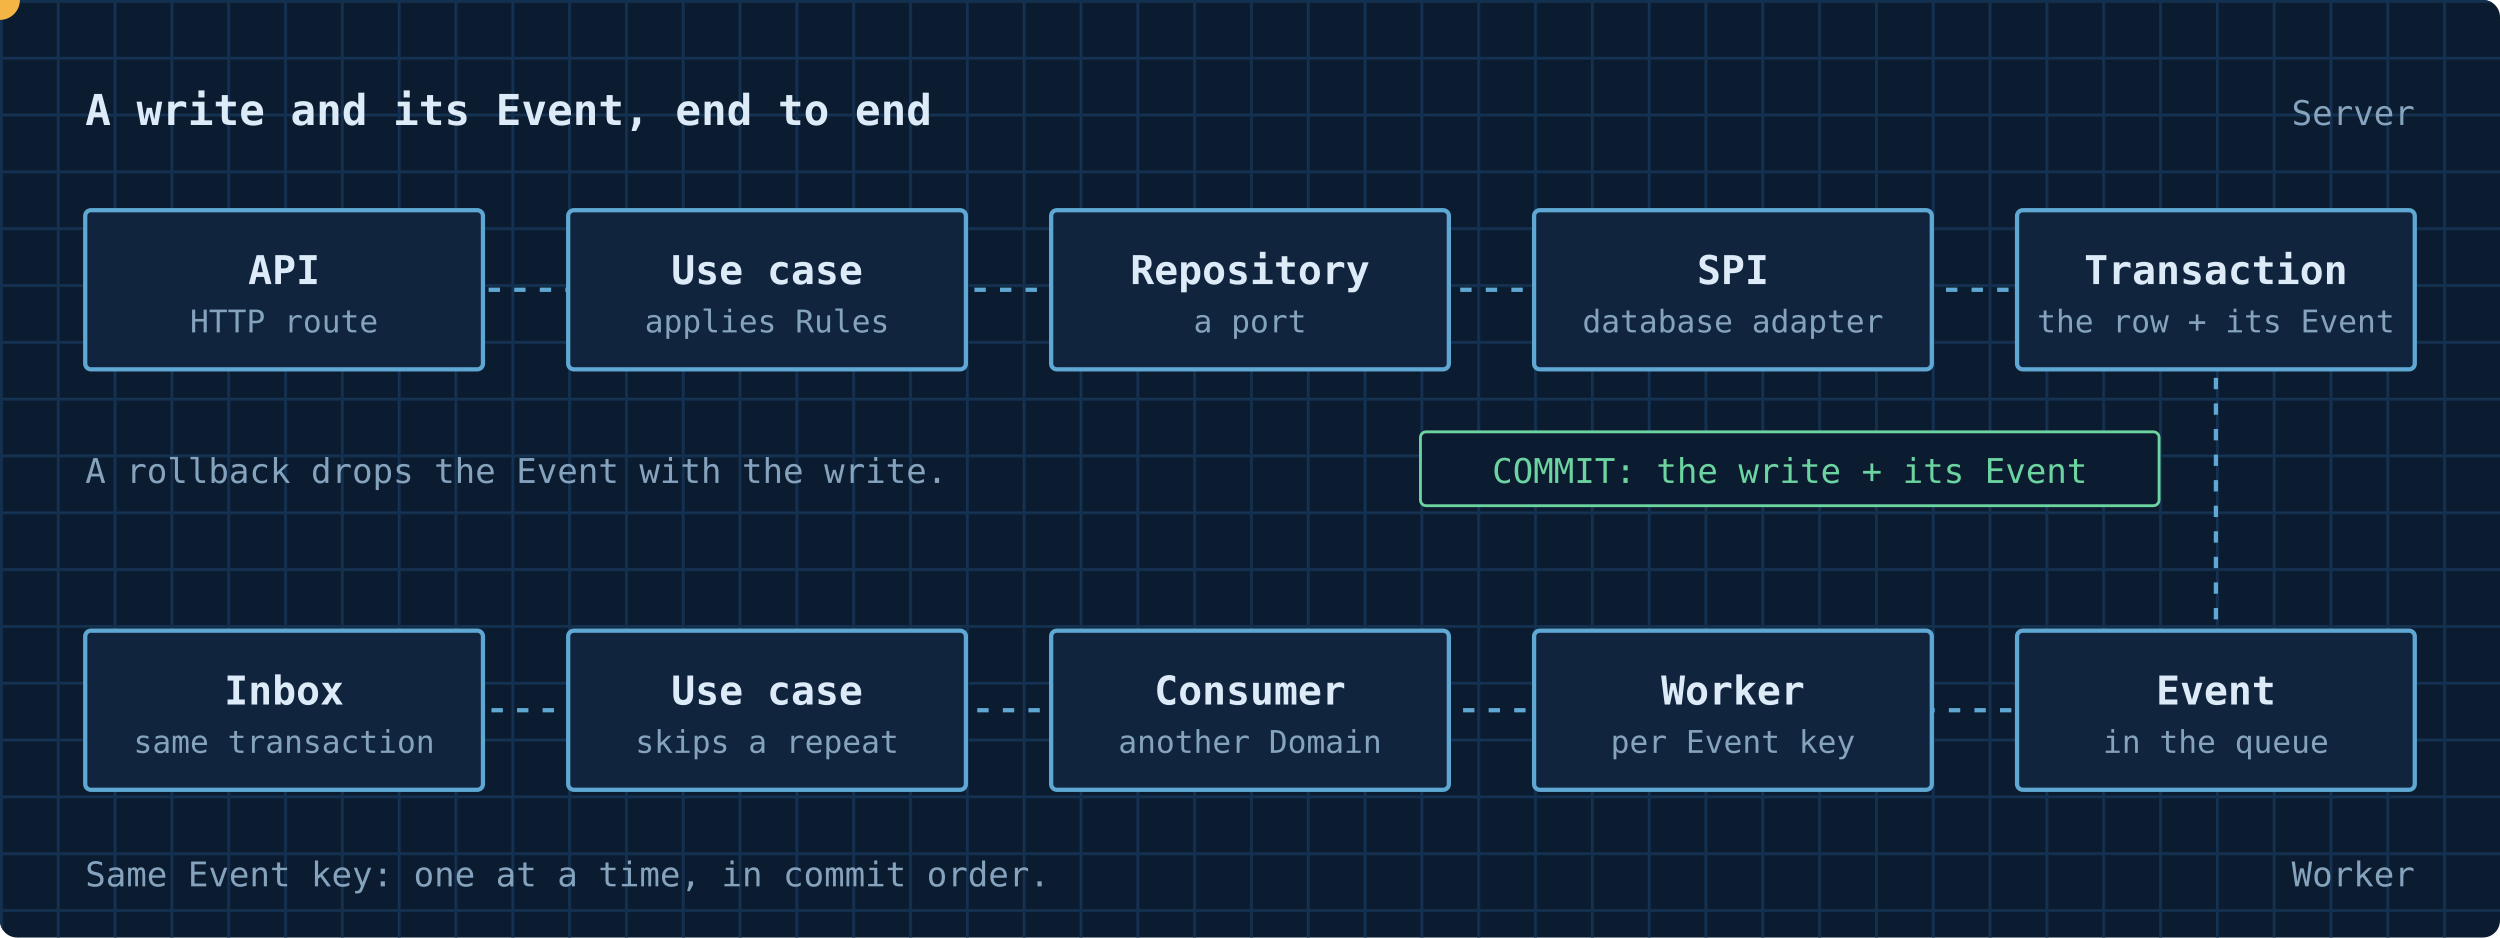
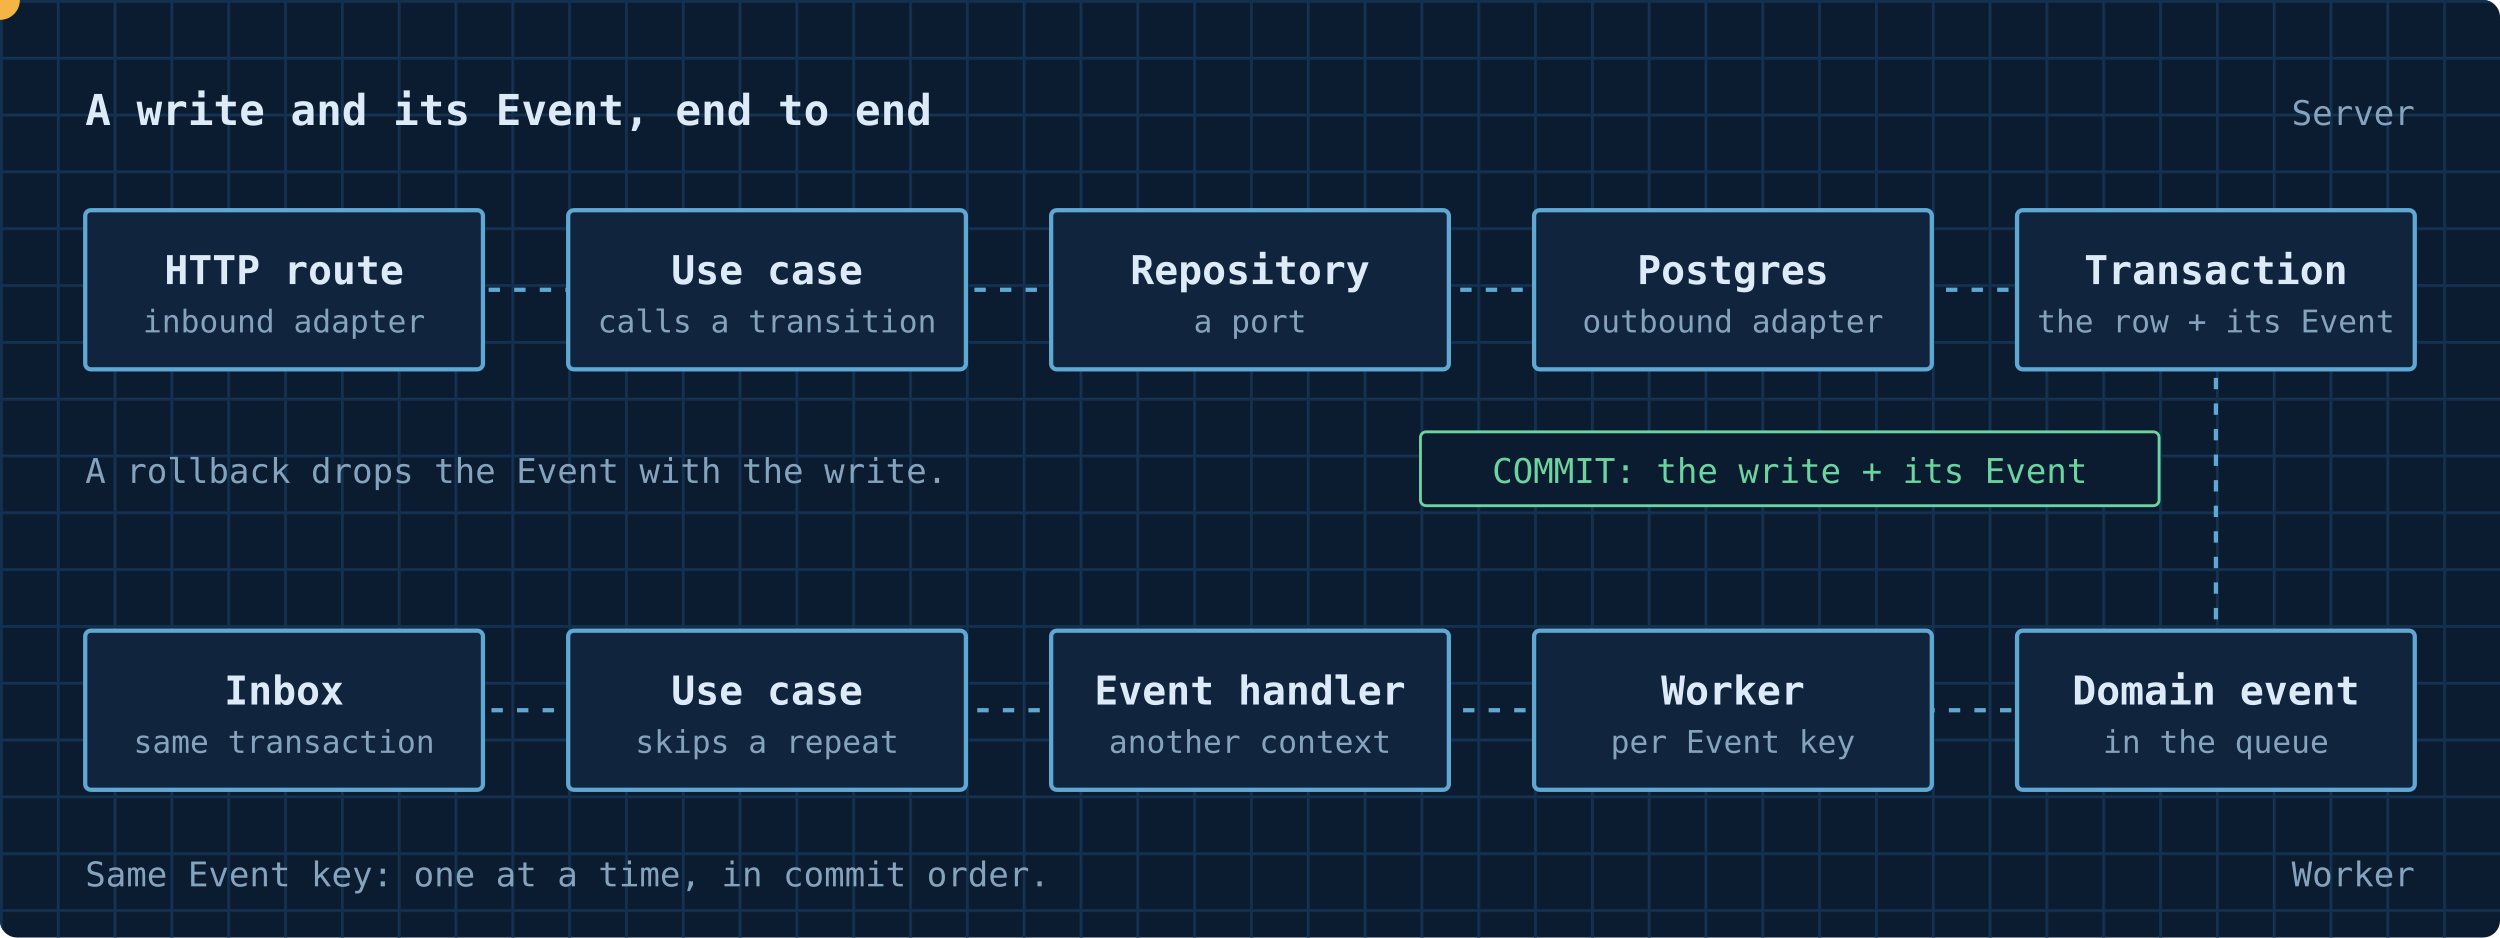
- <svg xmlns="http://www.w3.org/2000/svg" viewBox="0 0 880 330" width="880" height="330" role="img" aria-label="A write and its Event, end to end: a request runs through a Domain's API, Use case, Repository and SPI into one transaction that commits the row and its Event; the Worker delivers each Event, one at a time per Event key in commit order, to another Domain's Consumer, whose Use case records it in the Inbox so a repeat is skipped.">
+ <svg xmlns="http://www.w3.org/2000/svg" viewBox="0 0 880 330" width="880" height="330" role="img" aria-label="A write and its Domain event, end to end: a request runs through a context's HTTP route, Use case, Repository and Postgres adapter into one transaction that commits the row and its Domain event; the Worker delivers each Domain event, one at a time per Event key in commit order, to another context's Event handler, whose Use case records it in the Inbox so a repeat is skipped.">
  <style>
.display{font-family:ui-monospace,SFMono-Regular,Menlo,Consolas,monospace;fill:#DCEBF7}
.mono{font-family:ui-monospace,SFMono-Regular,Menlo,Consolas,monospace;fill:#DCEBF7}
.dim{fill:#86A3BE}
.accent{fill:#F5B544}
.ok{fill:#6CD4A0}
.fail{fill:#FF7A6B}

@media (prefers-reduced-motion: no-preference){
@keyframes server0{0%,1.00%,12.88%,100%{stroke:#5FA8D3}6.00%{stroke:#F5B544}}.server0 rect{animation:server0 8s linear infinite}
@keyframes server1{0%,10.47%,22.34%,100%{stroke:#5FA8D3}15.47%{stroke:#F5B544}}.server1 rect{animation:server1 8s linear infinite}
@keyframes server2{0%,19.94%,31.81%,100%{stroke:#5FA8D3}24.94%{stroke:#F5B544}}.server2 rect{animation:server2 8s linear infinite}
@keyframes server3{0%,29.41%,41.28%,100%{stroke:#5FA8D3}34.41%{stroke:#F5B544}}.server3 rect{animation:server3 8s linear infinite}
@keyframes server4{0%,38.88%,50.75%,100%{stroke:#5FA8D3}43.88%{stroke:#F5B544}}.server4 rect{animation:server4 8s linear infinite}
@keyframes worker0{0%,85.00%,96.88%,100%{stroke:#5FA8D3}90.00%{stroke:#F5B544}}.worker0 rect{animation:worker0 8s linear infinite}
@keyframes worker1{0%,75.53%,87.41%,100%{stroke:#5FA8D3}80.53%{stroke:#F5B544}}.worker1 rect{animation:worker1 8s linear infinite}
@keyframes worker2{0%,66.06%,77.94%,100%{stroke:#5FA8D3}71.06%{stroke:#F5B544}}.worker2 rect{animation:worker2 8s linear infinite}
@keyframes worker3{0%,56.59%,68.47%,100%{stroke:#5FA8D3}61.59%{stroke:#F5B544}}.worker3 rect{animation:worker3 8s linear infinite}
@keyframes worker4{0%,47.12%,59.00%,100%{stroke:#5FA8D3}52.12%{stroke:#F5B544}}.worker4 rect{animation:worker4 8s linear infinite}
@keyframes commit{0%,42.63%{opacity:.3}45.75%,60.13%{opacity:1}67.63%,100%{opacity:.3}}.commit{animation:commit 8s linear infinite}
}
@media (prefers-reduced-motion: reduce){.typed{clip-path:none}.moving{display:none}}
</style>
  <rect width="880" height="330" rx="6" fill="#0C1C30" />
  <defs>
    <pattern id="grid" width="20" height="20" patternUnits="userSpaceOnUse">
      <path d="M0 0V20M0 0H20" fill="none" stroke="#14304F" stroke-width="2" />
    </pattern>
  </defs>
  <rect width="880" height="330" rx="6" fill="url(#grid)" />
  <text x="30" y="44" class="display" font-size="15" font-weight="700">A write and its Event, end to end</text>
  <text x="850" y="44" text-anchor="end" class="mono dim" font-size="12">Server</text>
  <text x="850" y="312" text-anchor="end" class="mono dim" font-size="12">Worker</text>
  <path d="M100 102 H780 V250 H100" fill="none" stroke="#5FA8D3" stroke-width="1.5" stroke-dasharray="4 5" />
  <g class="server0">
    <rect x="30" y="74" width="140" height="56" rx="2" fill="#10243D" stroke="#5FA8D3" stroke-width="1.5" />
-     <text x="100" y="100" text-anchor="middle" class="display" font-size="14" font-weight="600">API</text>
-     <text x="100" y="117" text-anchor="middle" class="mono dim" font-size="11">HTTP route</text>
+     <text x="100" y="100" text-anchor="middle" class="display" font-size="14" font-weight="600">HTTP route</text>
+     <text x="100" y="117" text-anchor="middle" class="mono dim" font-size="11">inbound adapter</text>
  </g>
  <g class="server1">
    <rect x="200" y="74" width="140" height="56" rx="2" fill="#10243D" stroke="#5FA8D3" stroke-width="1.5" />
    <text x="270" y="100" text-anchor="middle" class="display" font-size="14" font-weight="600">Use case</text>
-     <text x="270" y="117" text-anchor="middle" class="mono dim" font-size="11">applies Rules</text>
+     <text x="270" y="117" text-anchor="middle" class="mono dim" font-size="11">calls a transition</text>
  </g>
  <g class="server2">
    <rect x="370" y="74" width="140" height="56" rx="2" fill="#10243D" stroke="#5FA8D3" stroke-width="1.5" />
    <text x="440" y="100" text-anchor="middle" class="display" font-size="14" font-weight="600">Repository</text>
    <text x="440" y="117" text-anchor="middle" class="mono dim" font-size="11">a port</text>
  </g>
  <g class="server3">
    <rect x="540" y="74" width="140" height="56" rx="2" fill="#10243D" stroke="#5FA8D3" stroke-width="1.5" />
-     <text x="610" y="100" text-anchor="middle" class="display" font-size="14" font-weight="600">SPI</text>
-     <text x="610" y="117" text-anchor="middle" class="mono dim" font-size="11">database adapter</text>
+     <text x="610" y="100" text-anchor="middle" class="display" font-size="14" font-weight="600">Postgres</text>
+     <text x="610" y="117" text-anchor="middle" class="mono dim" font-size="11">outbound adapter</text>
  </g>
  <g class="server4">
    <rect x="710" y="74" width="140" height="56" rx="2" fill="#10243D" stroke="#5FA8D3" stroke-width="1.5" />
    <text x="780" y="100" text-anchor="middle" class="display" font-size="14" font-weight="600">Transaction</text>
    <text x="780" y="117" text-anchor="middle" class="mono dim" font-size="11">the row + its Event</text>
  </g>
  <g class="worker0">
    <rect x="30" y="222" width="140" height="56" rx="2" fill="#10243D" stroke="#5FA8D3" stroke-width="1.5" />
    <text x="100" y="248" text-anchor="middle" class="display" font-size="14" font-weight="600">Inbox</text>
    <text x="100" y="265" text-anchor="middle" class="mono dim" font-size="11">same transaction</text>
  </g>
  <g class="worker1">
    <rect x="200" y="222" width="140" height="56" rx="2" fill="#10243D" stroke="#5FA8D3" stroke-width="1.5" />
    <text x="270" y="248" text-anchor="middle" class="display" font-size="14" font-weight="600">Use case</text>
    <text x="270" y="265" text-anchor="middle" class="mono dim" font-size="11">skips a repeat</text>
  </g>
  <g class="worker2">
    <rect x="370" y="222" width="140" height="56" rx="2" fill="#10243D" stroke="#5FA8D3" stroke-width="1.5" />
-     <text x="440" y="248" text-anchor="middle" class="display" font-size="14" font-weight="600">Consumer</text>
-     <text x="440" y="265" text-anchor="middle" class="mono dim" font-size="11">another Domain</text>
+     <text x="440" y="248" text-anchor="middle" class="display" font-size="14" font-weight="600">Event handler</text>
+     <text x="440" y="265" text-anchor="middle" class="mono dim" font-size="11">another context</text>
  </g>
  <g class="worker3">
    <rect x="540" y="222" width="140" height="56" rx="2" fill="#10243D" stroke="#5FA8D3" stroke-width="1.5" />
    <text x="610" y="248" text-anchor="middle" class="display" font-size="14" font-weight="600">Worker</text>
    <text x="610" y="265" text-anchor="middle" class="mono dim" font-size="11">per Event key</text>
  </g>
  <g class="worker4">
    <rect x="710" y="222" width="140" height="56" rx="2" fill="#10243D" stroke="#5FA8D3" stroke-width="1.5" />
-     <text x="780" y="248" text-anchor="middle" class="display" font-size="14" font-weight="600">Event</text>
+     <text x="780" y="248" text-anchor="middle" class="display" font-size="14" font-weight="600">Domain event</text>
    <text x="780" y="265" text-anchor="middle" class="mono dim" font-size="11">in the queue</text>
  </g>
  <g class="commit">
    <rect x="500" y="152" width="260" height="26" rx="2" fill="#0C1C30" stroke="#6CD4A0" />
    <text x="630" y="170" text-anchor="middle" class="mono ok" font-size="12">COMMIT: the write + its Event</text>
  </g>
  <text x="30" y="170" class="mono dim" font-size="12">A rollback drops the Event with the write.</text>
  <text x="30" y="312" class="mono dim" font-size="12">Same Event key: one at a time, in commit order.</text>
  <circle class="moving" r="7" fill="#F5B544">
    <animateMotion dur="8s" repeatCount="indefinite" path="M100 102 H780 V250 H100" keyPoints="0;0;1;1" keyTimes="0;0.06;0.9;1" calcMode="linear" />
  </circle>
</svg>
